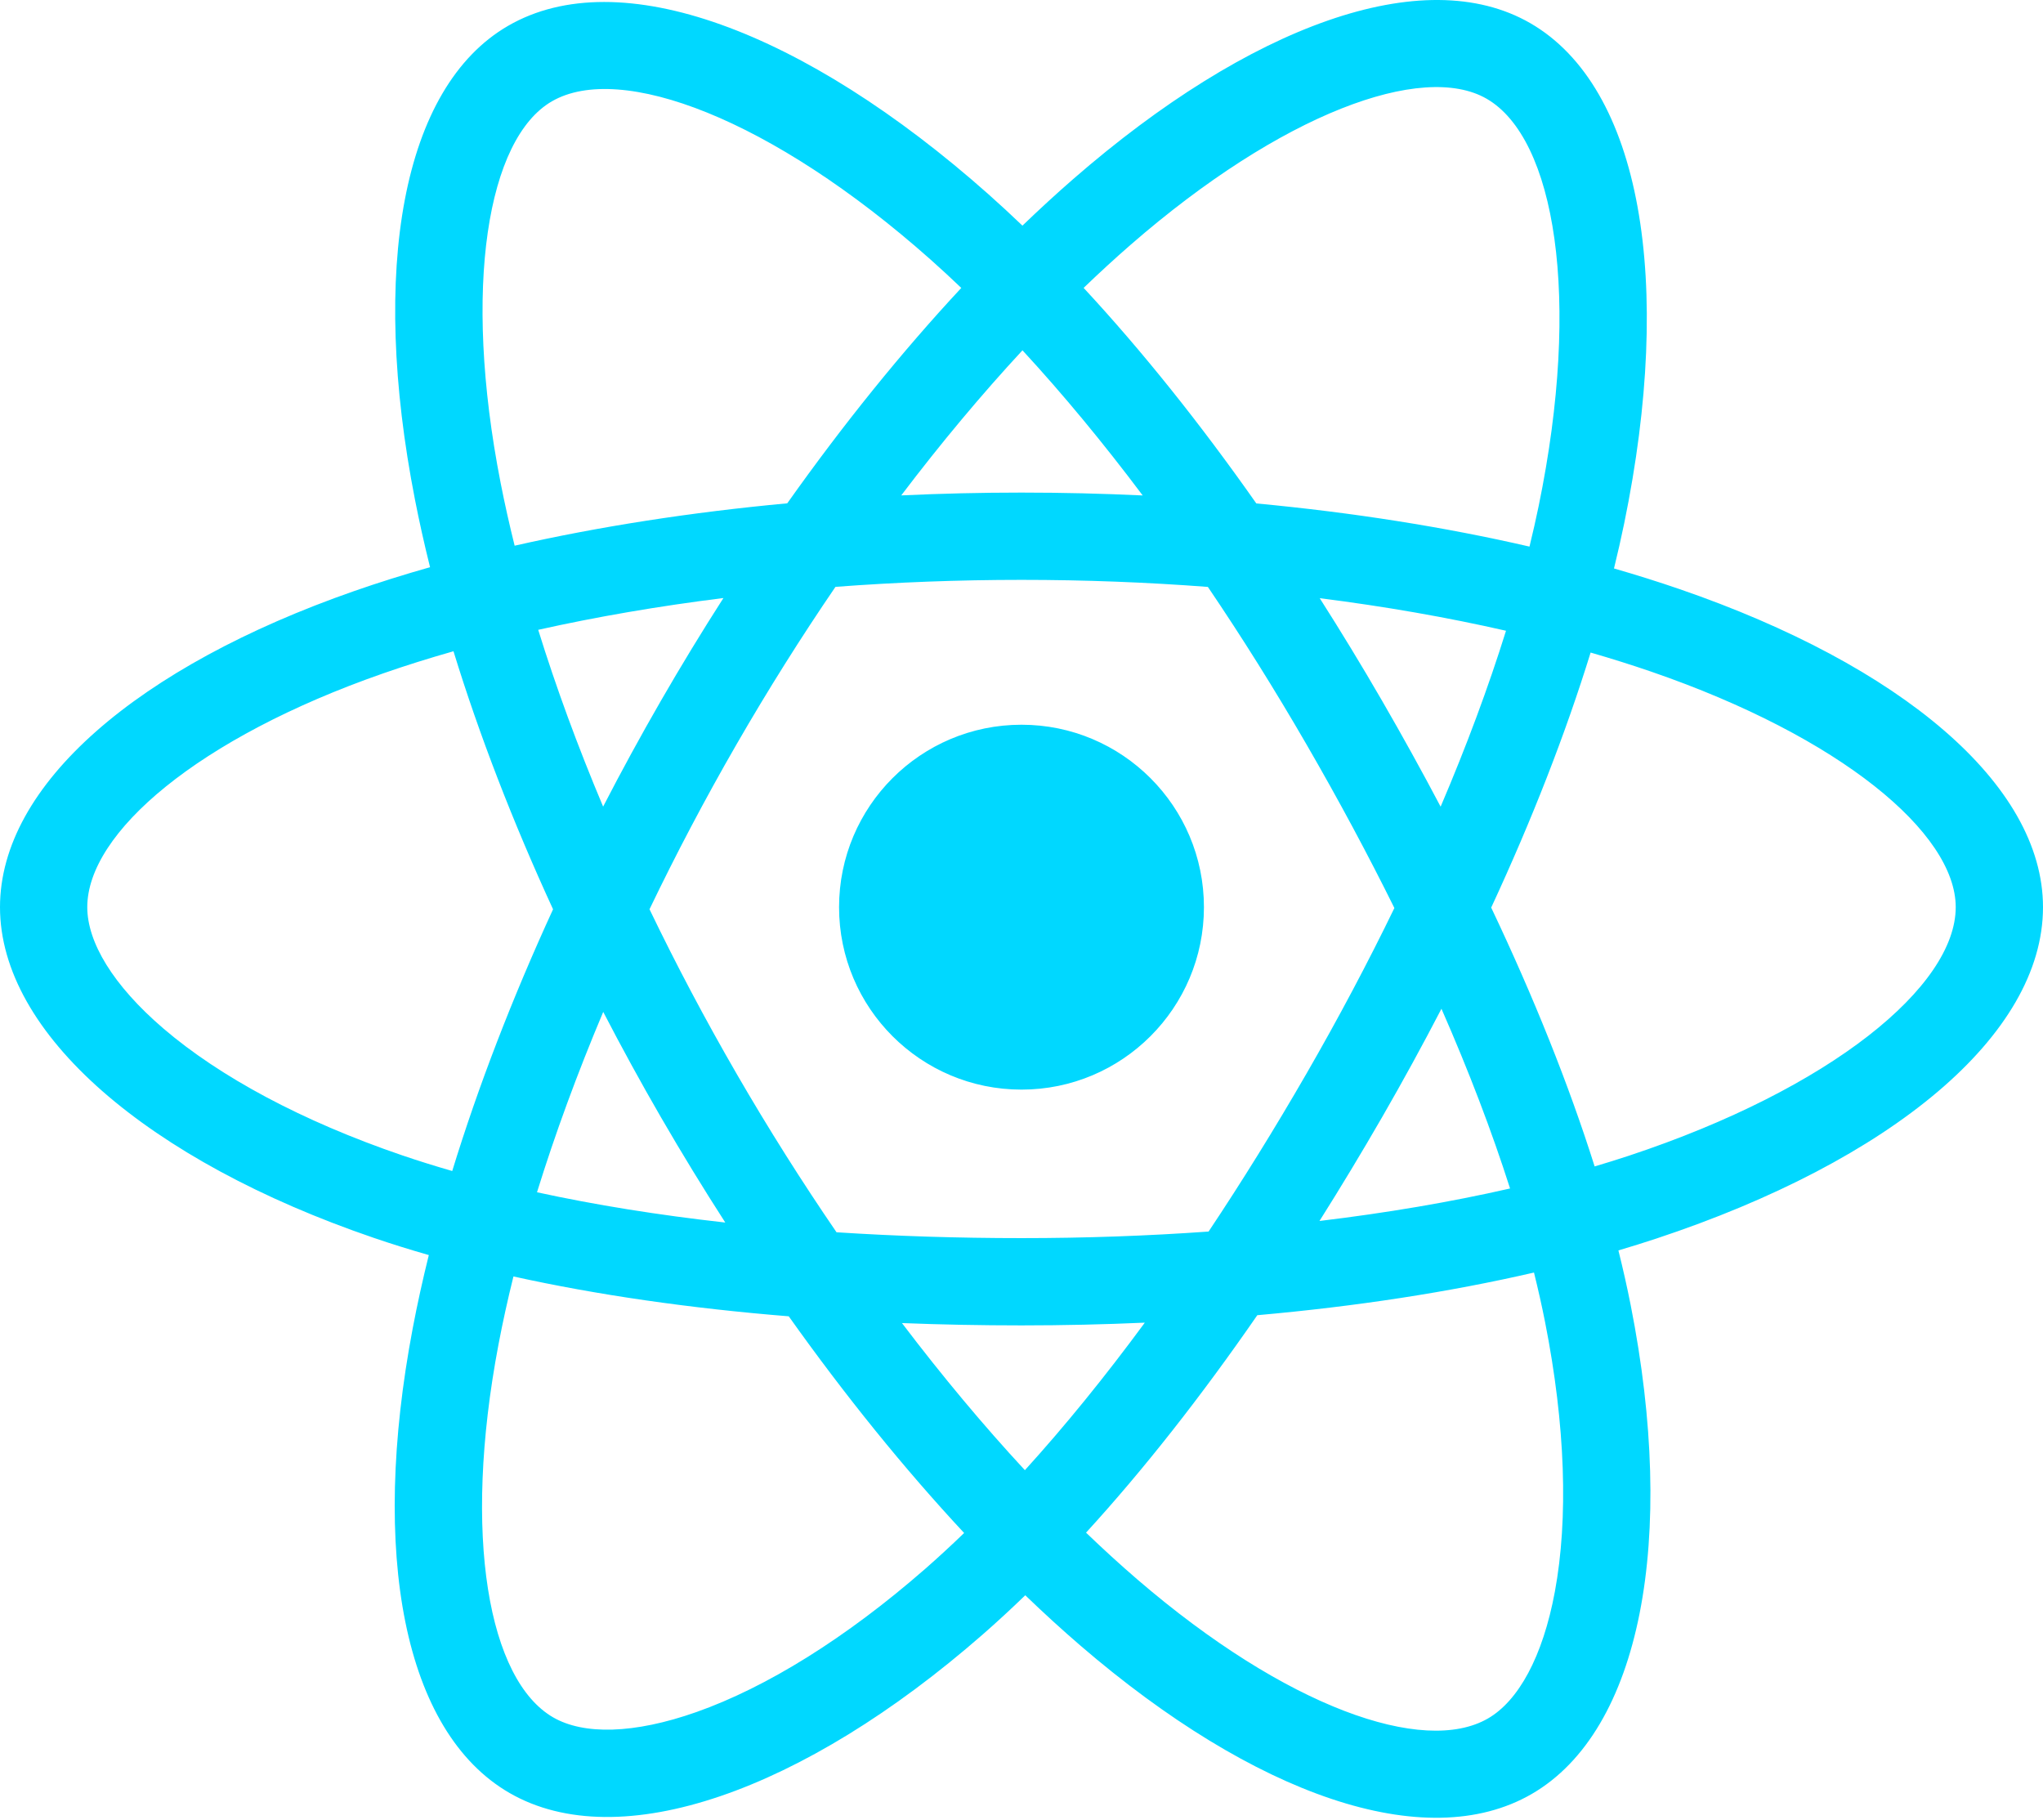
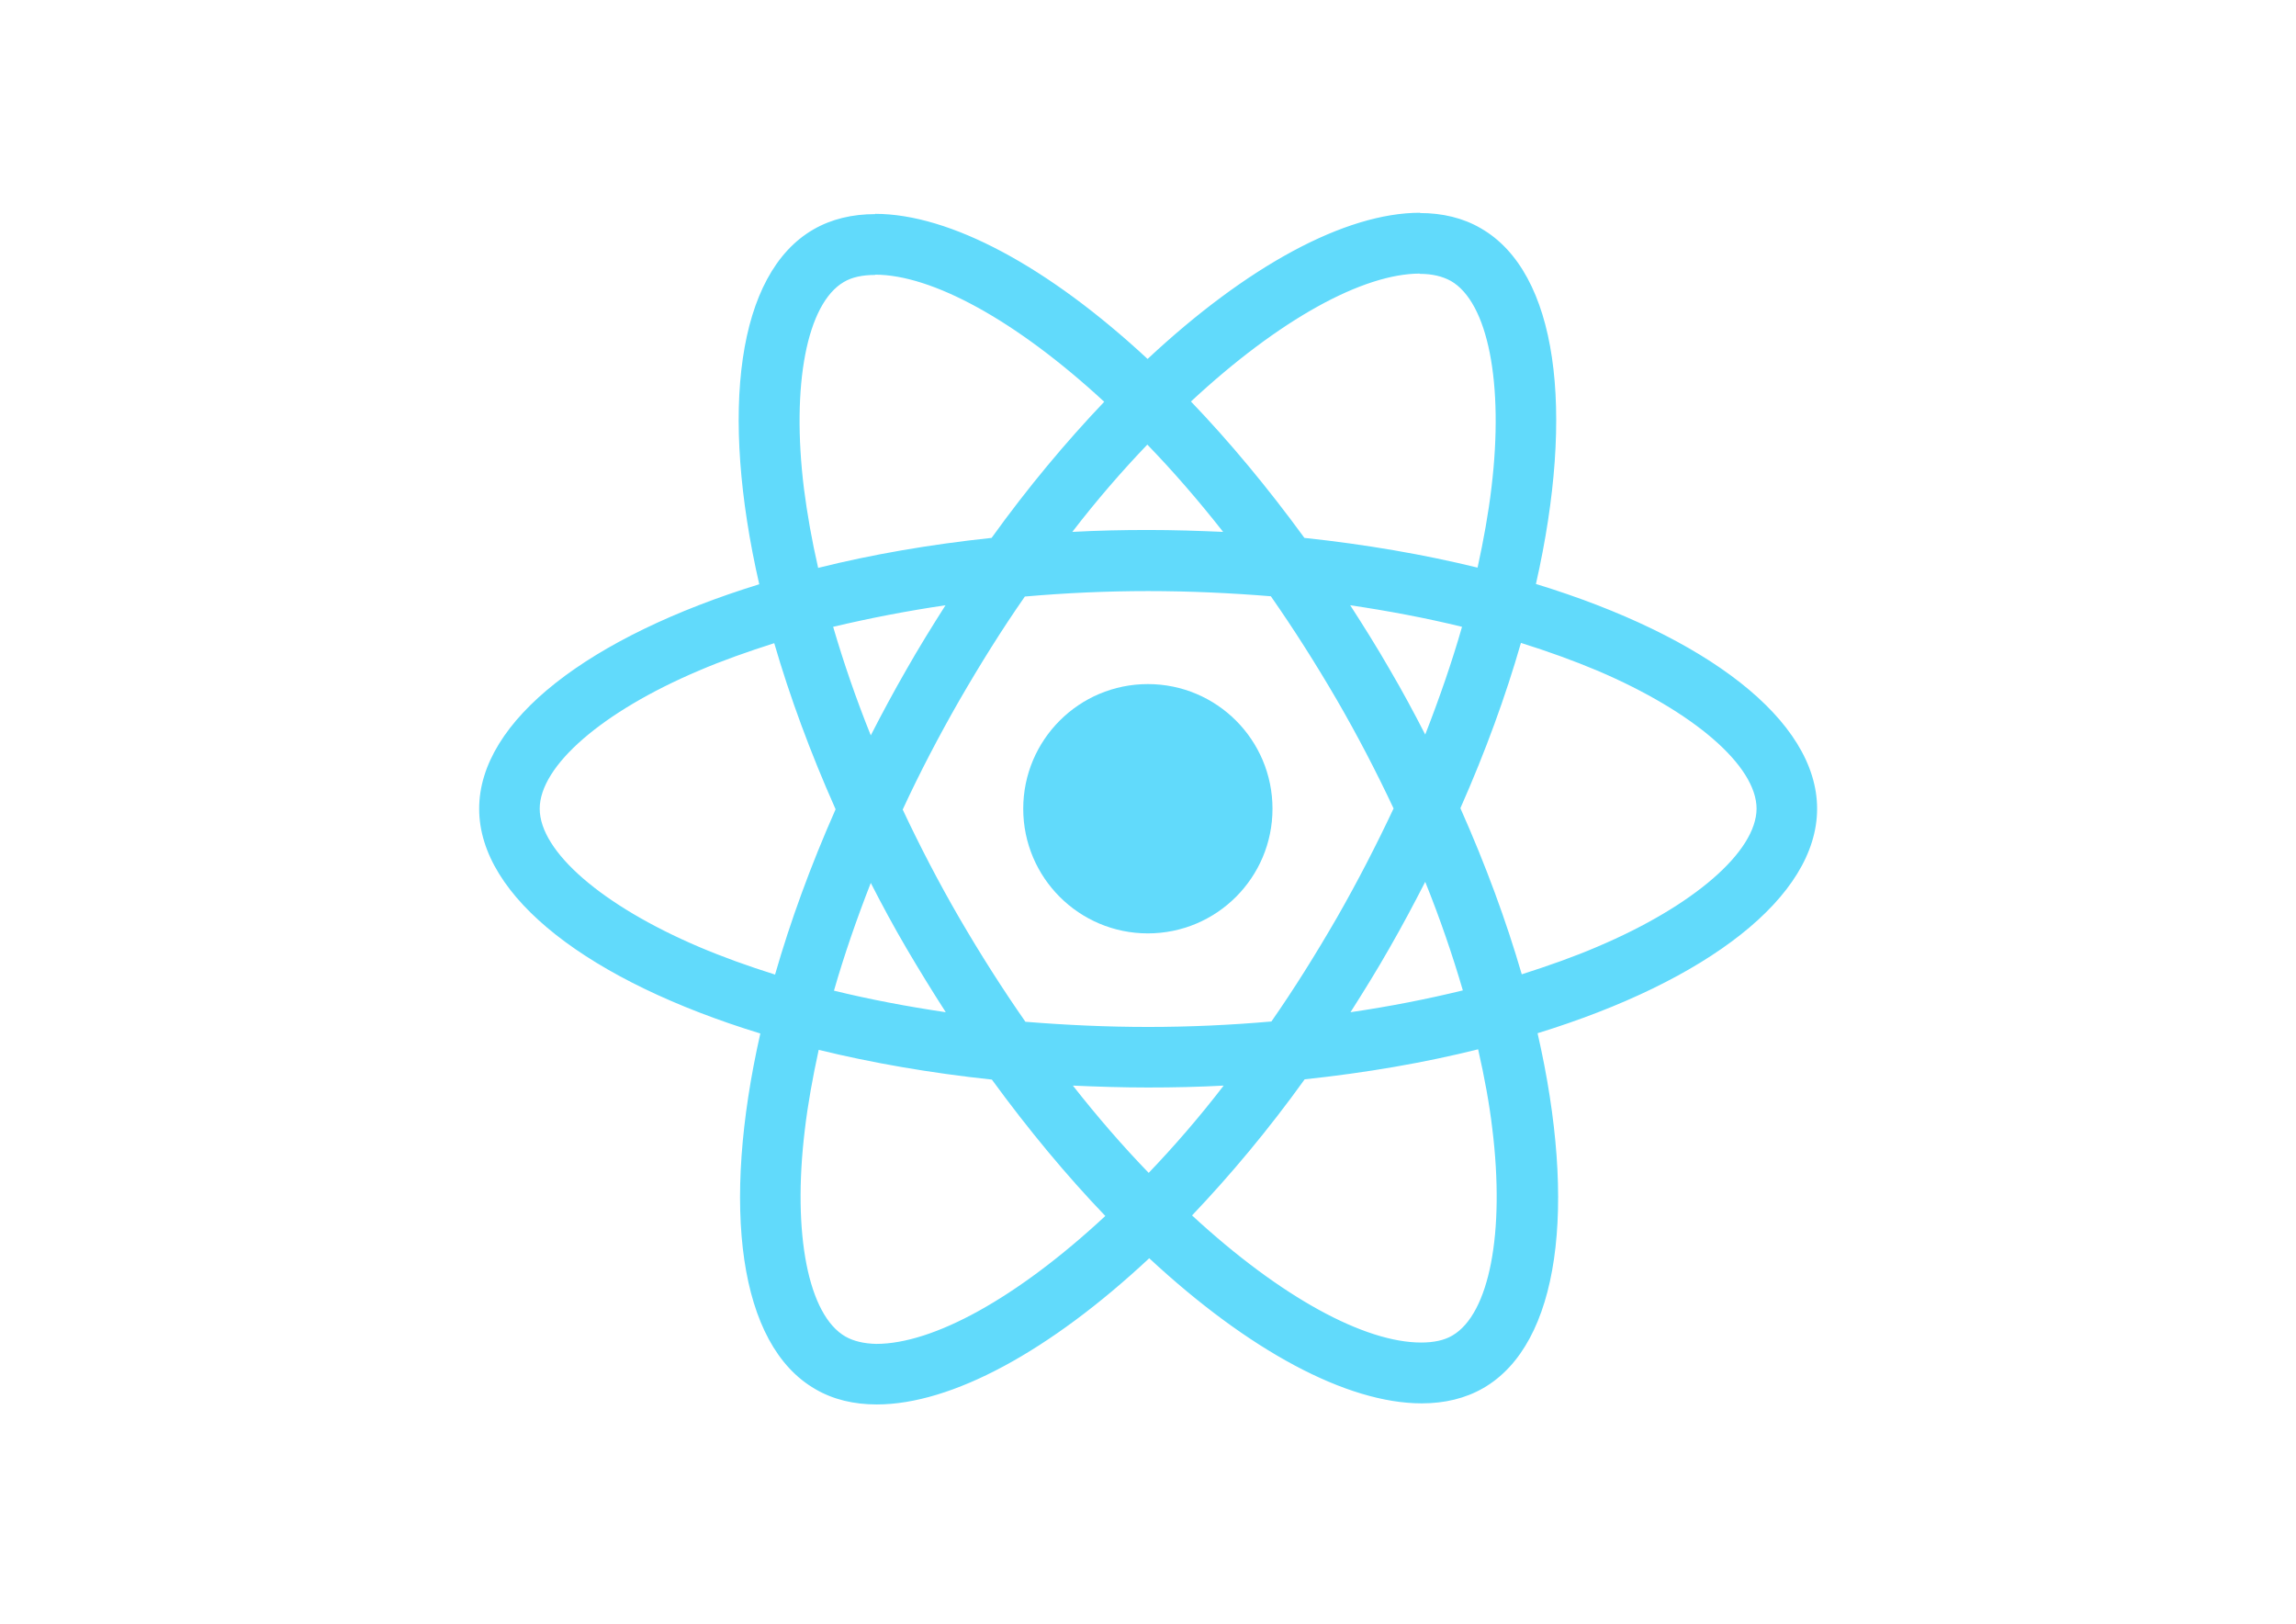
- <svg xmlns="http://www.w3.org/2000/svg" width="256px" height="228px" viewBox="0 0 256 228" version="1.1" preserveAspectRatio="xMidYMid">
+ <svg xmlns="http://www.w3.org/2000/svg" version="1.1" id="Layer_2_1_" x="0px" y="0px" viewBox="0 0 841.9 595.3" enable-background="new 0 0 841.9 595.3" xml:space="preserve">
  <g>
-     <path d="M210.483,73.824 C207.828,72.91 205.076,72.045 202.242,71.227 C202.708,69.326 203.136,67.45 203.516,65.606 C209.754,35.325 205.675,10.93 191.747,2.898 C178.392,-4.803 156.551,3.227 134.493,22.424 C132.372,24.27 130.245,26.224 128.118,28.272 C126.702,26.917 125.287,25.608 123.877,24.355 C100.759,3.829 77.587,-4.822 63.673,3.233 C50.33,10.957 46.379,33.89 51.995,62.588 C52.537,65.36 53.171,68.191 53.887,71.069 C50.608,72 47.442,72.992 44.413,74.048 C17.309,83.497 0,98.307 0,113.668 C0,129.533 18.582,145.446 46.812,155.095 C49.039,155.857 51.351,156.577 53.733,157.26 C52.96,160.373 52.288,163.423 51.723,166.398 C46.369,194.598 50.55,216.989 63.857,224.664 C77.601,232.59 100.669,224.443 123.13,204.809 C124.906,203.257 126.687,201.611 128.472,199.886 C130.786,202.114 133.095,204.222 135.393,206.2 C157.15,224.922 178.638,232.482 191.932,224.786 C205.663,216.837 210.126,192.783 204.332,163.518 C203.89,161.283 203.375,159 202.797,156.676 C204.417,156.197 206.007,155.702 207.557,155.188 C236.905,145.465 256,129.745 256,113.668 C256,98.251 238.132,83.342 210.483,73.824 L210.483,73.824 Z M204.118,144.808 C202.718,145.271 201.282,145.719 199.818,146.153 C196.578,135.896 192.206,124.99 186.855,113.721 C191.961,102.721 196.165,91.954 199.314,81.764 C201.933,82.522 204.474,83.321 206.924,84.164 C230.613,92.32 245.064,104.377 245.064,113.668 C245.064,123.564 229.458,136.411 204.118,144.808 L204.118,144.808 Z M193.604,165.642 C196.166,178.583 196.531,190.283 194.835,199.429 C193.31,207.648 190.244,213.127 186.452,215.322 C178.385,219.991 161.132,213.921 142.525,197.91 C140.392,196.074 138.244,194.115 136.088,192.04 C143.302,184.151 150.511,174.98 157.547,164.794 C169.923,163.696 181.615,161.9 192.218,159.449 C192.74,161.556 193.204,163.622 193.604,165.642 L193.604,165.642 Z M87.276,214.515 C79.394,217.298 73.116,217.378 69.321,215.19 C61.246,210.533 57.889,192.554 62.468,168.438 C62.993,165.676 63.617,162.839 64.337,159.939 C74.823,162.258 86.43,163.927 98.835,164.933 C105.919,174.9 113.336,184.061 120.811,192.083 C119.178,193.659 117.551,195.16 115.934,196.575 C106.001,205.257 96.048,211.417 87.276,214.515 L87.276,214.515 Z M50.349,144.747 C37.866,140.48 27.557,134.935 20.491,128.884 C14.141,123.447 10.936,118.048 10.936,113.668 C10.936,104.346 24.833,92.456 48.012,84.375 C50.825,83.394 53.769,82.47 56.824,81.602 C60.028,92.022 64.23,102.917 69.301,113.934 C64.164,125.115 59.902,136.183 56.667,146.726 C54.489,146.099 52.379,145.44 50.349,144.747 L50.349,144.747 Z M62.727,60.488 C57.916,35.9 61.111,17.353 69.152,12.698 C77.716,7.74 96.654,14.809 116.615,32.533 C117.891,33.666 119.172,34.851 120.456,36.078 C113.018,44.065 105.669,53.157 98.648,63.066 C86.608,64.182 75.083,65.974 64.487,68.375 C63.821,65.695 63.231,63.062 62.727,60.488 L62.727,60.488 Z M173.154,87.755 C170.621,83.38 168.02,79.108 165.369,74.952 C173.537,75.985 181.363,77.356 188.712,79.033 C186.506,86.104 183.756,93.497 180.519,101.077 C178.196,96.668 175.74,92.223 173.154,87.755 L173.154,87.755 Z M128.122,43.894 C133.166,49.359 138.218,55.46 143.187,62.08 C138.18,61.844 133.111,61.721 128,61.721 C122.937,61.721 117.906,61.841 112.93,62.074 C117.904,55.515 122.999,49.422 128.122,43.894 L128.122,43.894 Z M82.802,87.831 C80.272,92.218 77.861,96.639 75.575,101.069 C72.391,93.516 69.666,86.089 67.441,78.917 C74.745,77.283 82.534,75.946 90.65,74.933 C87.961,79.127 85.339,83.43 82.802,87.83 L82.802,87.831 L82.802,87.831 Z M90.883,153.183 C82.498,152.247 74.592,150.98 67.29,149.39 C69.551,142.091 72.335,134.505 75.588,126.79 C77.879,131.216 80.299,135.638 82.845,140.036 L82.846,140.036 C85.439,144.515 88.126,148.904 90.883,153.183 L90.883,153.183 Z M128.425,184.213 C123.241,178.621 118.071,172.434 113.022,165.78 C117.924,165.972 122.921,166.071 128,166.071 C133.218,166.071 138.376,165.953 143.453,165.727 C138.468,172.501 133.435,178.697 128.425,184.213 L128.425,184.213 Z M180.623,126.396 C184.045,134.195 186.929,141.741 189.219,148.916 C181.797,150.61 173.783,151.974 165.339,152.987 C167.997,148.776 170.62,144.43 173.198,139.961 C175.805,135.438 178.282,130.909 180.623,126.396 L180.623,126.396 Z M163.725,134.497 C159.723,141.436 155.614,148.059 151.444,154.312 C143.847,154.855 135.999,155.135 128,155.135 C120.033,155.135 112.284,154.887 104.822,154.403 C100.483,148.068 96.285,141.425 92.309,134.557 L92.31,134.557 C88.344,127.707 84.694,120.799 81.387,113.93 C84.693,107.046 88.334,100.13 92.277,93.293 L92.276,93.294 C96.229,86.439 100.39,79.828 104.689,73.533 C112.302,72.957 120.11,72.657 128,72.657 L128,72.657 C135.926,72.657 143.743,72.96 151.354,73.54 C155.587,79.789 159.72,86.378 163.689,93.235 C167.703,100.169 171.39,107.038 174.725,113.775 C171.4,120.628 167.721,127.567 163.725,134.497 L163.725,134.497 Z M186.285,12.373 C194.857,17.317 198.191,37.254 192.805,63.399 C192.461,65.067 192.075,66.766 191.654,68.488 C181.033,66.037 169.5,64.214 157.425,63.081 C150.391,53.064 143.102,43.957 135.785,36.073 C137.752,34.181 139.716,32.376 141.673,30.673 C160.572,14.226 178.237,7.732 186.285,12.373 L186.285,12.373 Z M128,90.808 C140.625,90.808 150.86,101.043 150.86,113.668 C150.86,126.293 140.625,136.528 128,136.528 C115.375,136.528 105.14,126.293 105.14,113.668 C105.14,101.043 115.375,90.808 128,90.808 L128,90.808 Z" fill="#00D8FF" />
+     <path fill="#61DAFB" d="M666.3,296.5c0-32.5-40.7-63.3-103.1-82.4c14.4-63.6,8-114.2-20.2-130.4c-6.5-3.8-14.1-5.6-22.4-5.6v22.3   c4.6,0,8.3,0.9,11.4,2.6c13.6,7.8,19.5,37.5,14.9,75.7c-1.1,9.4-2.9,19.3-5.1,29.4c-19.6-4.8-41-8.5-63.5-10.9   c-13.5-18.5-27.5-35.3-41.6-50c32.6-30.3,63.2-46.9,84-46.9l0-22.3c0,0,0,0,0,0c-27.5,0-63.5,19.6-99.9,53.6   c-36.4-33.8-72.4-53.2-99.9-53.2v22.3c20.7,0,51.4,16.5,84,46.6c-14,14.7-28,31.4-41.3,49.9c-22.6,2.4-44,6.1-63.6,11   c-2.3-10-4-19.7-5.2-29c-4.7-38.2,1.1-67.9,14.6-75.8c3-1.8,6.9-2.6,11.5-2.6l0-22.3c0,0,0,0,0,0c-8.4,0-16,1.8-22.6,5.6   c-28.1,16.2-34.4,66.7-19.9,130.1c-62.2,19.2-102.7,49.9-102.7,82.3c0,32.5,40.7,63.3,103.1,82.4c-14.4,63.6-8,114.2,20.2,130.4   c6.5,3.8,14.1,5.6,22.5,5.6c27.5,0,63.5-19.6,99.9-53.6c36.4,33.8,72.4,53.2,99.9,53.2c8.4,0,16-1.8,22.6-5.6   c28.1-16.2,34.4-66.7,19.9-130.1C625.8,359.7,666.3,328.9,666.3,296.5z M536.1,229.8c-3.7,12.9-8.3,26.2-13.5,39.5   c-4.1-8-8.4-16-13.1-24c-4.6-8-9.5-15.8-14.4-23.4C509.3,224,523,226.6,536.1,229.8z M490.3,336.3c-7.8,13.5-15.8,26.3-24.1,38.2   c-14.9,1.3-30,2-45.2,2c-15.1,0-30.2-0.7-45-1.9c-8.3-11.9-16.4-24.6-24.2-38c-7.6-13.1-14.5-26.4-20.8-39.8   c6.2-13.4,13.2-26.8,20.7-39.9c7.8-13.5,15.8-26.3,24.1-38.2c14.9-1.3,30-2,45.2-2c15.1,0,30.2,0.7,45,1.9   c8.3,11.9,16.4,24.6,24.2,38c7.6,13.1,14.5,26.4,20.8,39.8C504.7,309.8,497.8,323.2,490.3,336.3z M522.6,323.3   c5.4,13.4,10,26.8,13.8,39.8c-13.1,3.2-26.9,5.9-41.2,8c4.9-7.7,9.8-15.6,14.4-23.7C514.2,339.4,518.5,331.3,522.6,323.3z    M421.2,430c-9.3-9.6-18.6-20.3-27.8-32c9,0.4,18.2,0.7,27.5,0.7c9.4,0,18.7-0.2,27.8-0.7C439.7,409.7,430.4,420.4,421.2,430z    M346.8,371.1c-14.2-2.1-27.9-4.7-41-7.9c3.7-12.9,8.3-26.2,13.5-39.5c4.1,8,8.4,16,13.1,24C337.1,355.7,341.9,363.5,346.8,371.1z    M420.7,163c9.3,9.6,18.6,20.3,27.8,32c-9-0.4-18.2-0.7-27.5-0.7c-9.4,0-18.7,0.2-27.8,0.7C402.2,183.3,411.5,172.6,420.7,163z    M346.7,221.9c-4.9,7.7-9.8,15.6-14.4,23.7c-4.6,8-8.9,16-13,24c-5.4-13.4-10-26.8-13.8-39.8C318.6,226.7,332.4,224,346.7,221.9z    M256.2,347.1c-35.4-15.1-58.3-34.9-58.3-50.6c0-15.7,22.9-35.6,58.3-50.6c8.6-3.7,18-7,27.7-10.1c5.7,19.6,13.2,40,22.5,60.9   c-9.2,20.8-16.6,41.1-22.2,60.6C274.3,354.2,264.9,350.8,256.2,347.1z M310,490c-13.6-7.8-19.5-37.5-14.9-75.7   c1.1-9.4,2.9-19.3,5.1-29.4c19.6,4.8,41,8.5,63.5,10.9c13.5,18.5,27.5,35.3,41.6,50c-32.6,30.3-63.2,46.9-84,46.9   C316.8,492.6,313,491.7,310,490z M547.2,413.8c4.7,38.2-1.1,67.9-14.6,75.8c-3,1.8-6.9,2.6-11.5,2.6c-20.7,0-51.4-16.5-84-46.6   c14-14.7,28-31.4,41.3-49.9c22.6-2.4,44-6.1,63.6-11C544.3,394.8,546.1,404.5,547.2,413.8z M585.7,347.1c-8.6,3.7-18,7-27.7,10.1   c-5.7-19.6-13.2-40-22.5-60.9c9.2-20.8,16.6-41.1,22.2-60.6c9.9,3.1,19.3,6.5,28.1,10.2c35.4,15.1,58.3,34.9,58.3,50.6   C644,312.2,621.1,332.1,585.7,347.1z" />
+     <polygon fill="#61DAFB" points="320.8,78.4 320.8,78.4 320.8,78.4  " />
+     <circle fill="#61DAFB" cx="420.9" cy="296.5" r="45.7" />
+     <polygon fill="#61DAFB" points="520.5,78.1 520.5,78.1 520.5,78.1  " />
  </g>
</svg>
